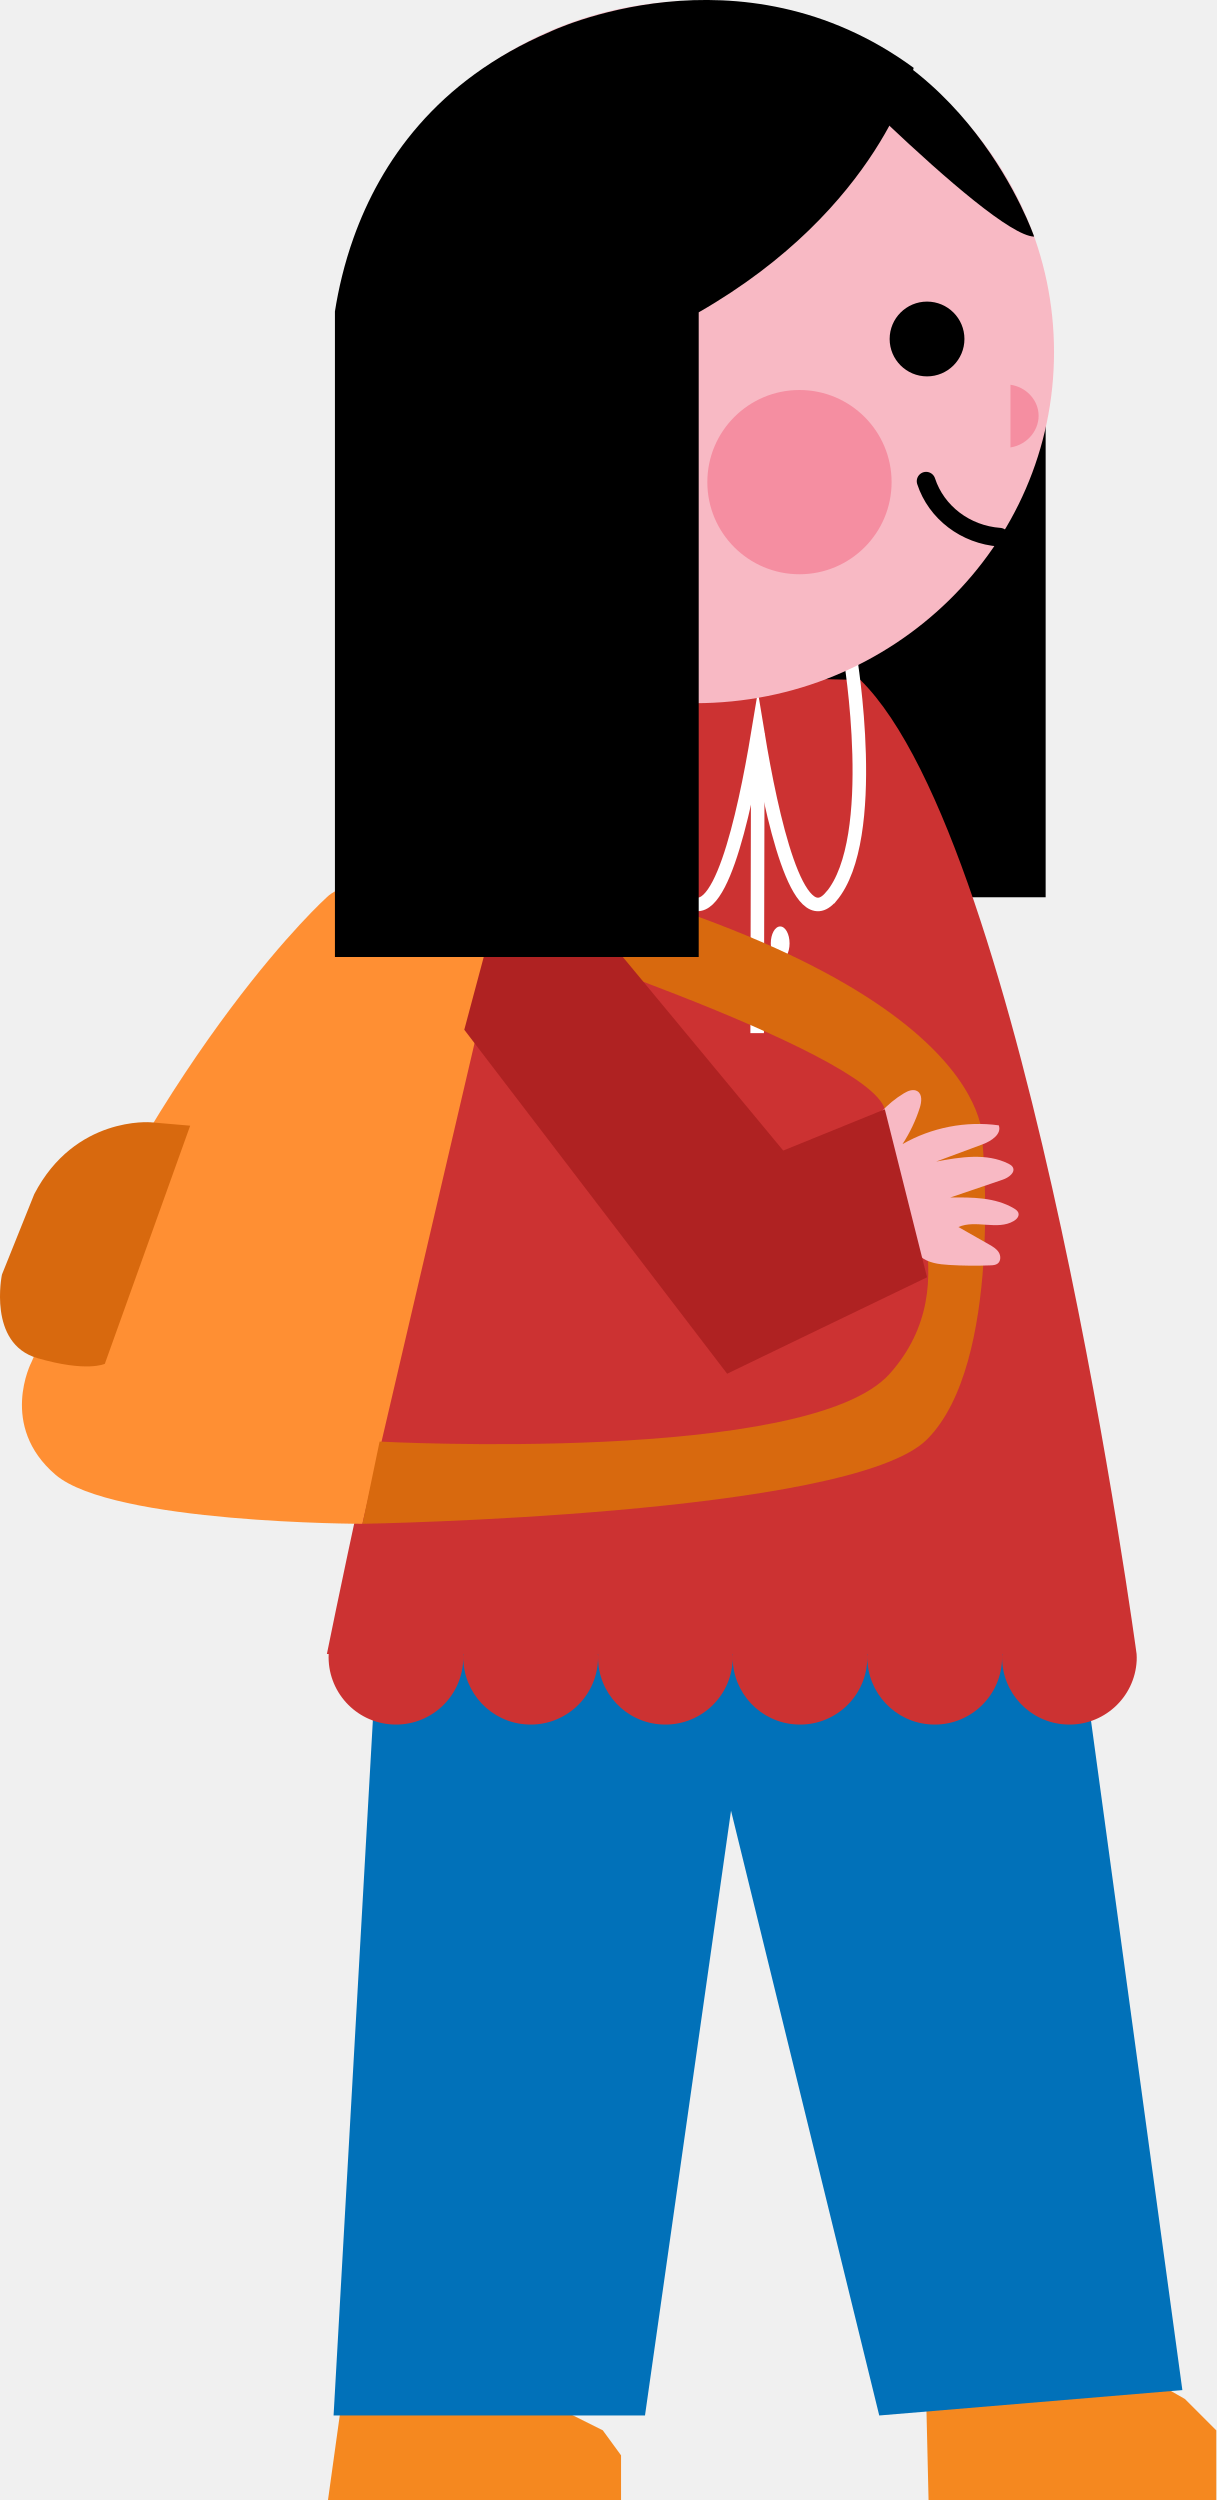
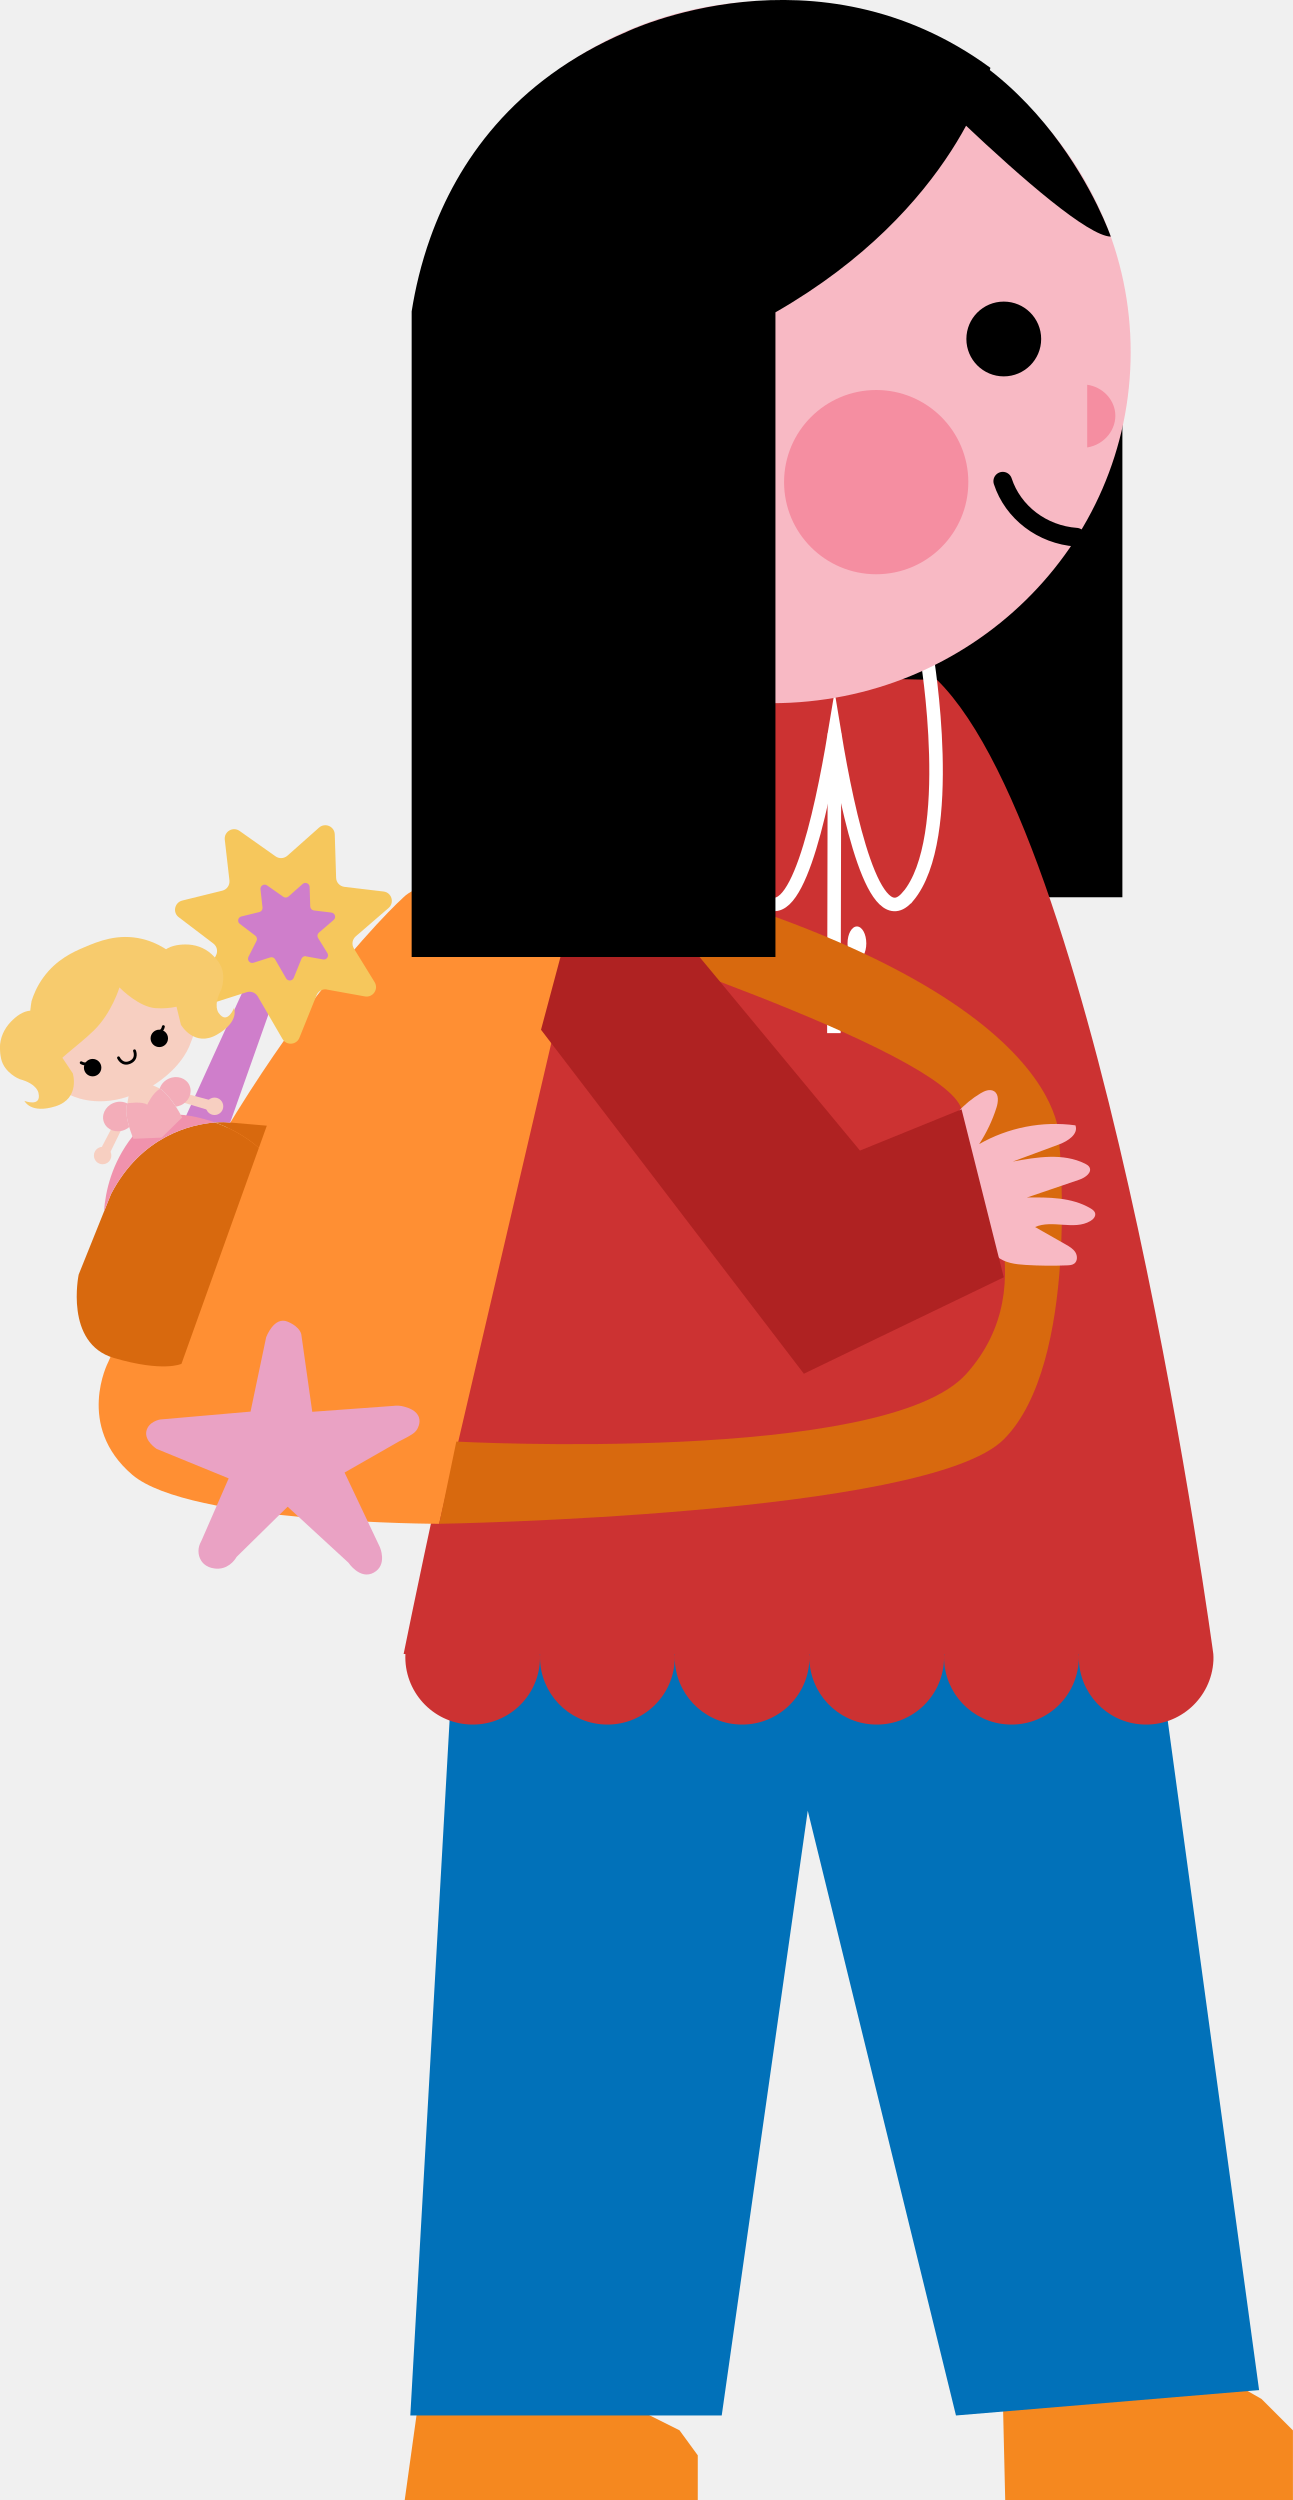
- <svg xmlns="http://www.w3.org/2000/svg" id="Calque_2" viewBox="0 0 143.76 295.51">
+ <svg xmlns="http://www.w3.org/2000/svg" id="Calque_2" viewBox="0 0 152.83 295.51">
  <defs>
    <style>
      .cls-1 {
-         stroke: #000;
-         stroke-linecap: round;
-         stroke-width: 2.21px;
+         stroke-width: .34px;
      }

      .cls-1, .cls-2 {
+         stroke: #000;
+         stroke-linecap: round;
+       }
+ 
+       .cls-1, .cls-2, .cls-3 {
        fill: none;
        stroke-miterlimit: 10;
      }

-       .cls-3 {
+       .cls-2 {
+         stroke-width: 2.21px;
+       }
+ 
+       .cls-4 {
+         fill: #f7cfc1;
+       }
+ 
+       .cls-5 {
+         fill: #f6c75c;
+       }
+ 
+       .cls-6 {
+         fill: #eaa2c4;
+       }
+ 
+       .cls-7 {
        fill: #f58ea1;
      }

-       .cls-4 {
+       .cls-8 {
        fill: #d8690e;
      }

-       .cls-5 {
+       .cls-9 {
+         fill: #cf7ecb;
+       }
+ 
+       .cls-10 {
        fill: #af2222;
      }

-       .cls-6 {
+       .cls-11 {
+         fill: #f7cb6d;
+       }
+ 
+       .cls-12 {
        fill: #fff;
      }

-       .cls-7 {
+       .cls-13 {
        fill: #f5881f;
      }

-       .cls-2 {
+       .cls-3 {
        stroke: #fff;
        stroke-width: 1.6px;
      }

-       .cls-8 {
+       .cls-14 {
        fill: #0171b9;
      }

-       .cls-9 {
+       .cls-15 {
        fill: #ff8f33;
      }

-       .cls-10 {
+       .cls-16 {
+         fill: #f3adb9;
+       }
+ 
+       .cls-17 {
+         fill: #f092ad;
+       }
+ 
+       .cls-18 {
        fill: #cc3232;
      }

-       .cls-11 {
+       .cls-19 {
        fill: #f8b9c4;
      }
    </style>
  </defs>
  <g id="fille">
-     <polyline points="123.6 39.53 123.6 106.06 41.59 106.06 41.59 41.74" />
-     <path class="cls-7" d="M65.69,284.49c1.85.93,3.71,1.85,5.56,2.78.72.99,1.44,1.97,2.16,2.96v5.28h-34.64s1.48-10.64,1.48-10.64c8.48-.13,16.96-.26,25.45-.38Z" />
-     <path class="cls-7" d="M133.57,279.86c2.16,1.24,4.33,2.47,6.49,3.71,1.24,1.24,2.47,2.47,3.71,3.71v8.24h-34.01c-.09-3.98-.19-7.97-.28-11.95,8.03-1.24,16.06-2.47,24.1-3.71Z" />
-     <path class="cls-8" d="M44.71,192.1h82.71c4.11,30.14,8.23,60.28,12.34,90.42-11.94,1-23.89,2-35.83,3l-17.52-71.49-10.17,71.49h-36.81l5.28-93.42Z" />
-     <path class="cls-10" d="M101.72,80.38c-12.5-.29-25-.58-37.5-.87-.7.88-20.83,92.45-25.58,116h.21c-.2,4.39,3.17,8.11,7.55,8.33,4.39.23,8.13-3.15,8.35-7.54.01-.14.01-.27.01-.41,0,4.22,3.31,7.74,7.56,7.95,4.39.23,8.13-3.15,8.36-7.54.01-.14.01-.26.01-.4,0,4.22,3.3,7.73,7.55,7.94,4.39.23,8.14-3.15,8.36-7.54,0-.14,0-.27,0-.41,0-.13,0-.26-.02-.38h.03c-.01.13-.01.25-.01.38,0,4.22,3.3,7.74,7.56,7.95,4.39.23,8.13-3.15,8.35-7.54.01-.14.01-.27.01-.41,0,4.22,3.31,7.74,7.56,7.95,4.39.23,8.13-3.15,8.36-7.54.01-.14.01-.26.01-.4,0,4.22,3.3,7.73,7.55,7.94,4.39.23,8.13-3.15,8.36-7.54.01-.27.01-.53-.01-.79,0,0-12.87-95.65-32.64-115.13ZM54.76,195.88c0-.12,0-.25-.02-.37h.03c-.01.13-.01.24-.01.37ZM70.69,195.89c0-.13,0-.26-.02-.38h.03c-.01.13-.01.25-.01.38ZM102.53,195.88c0-.12,0-.25-.02-.37h.03c-.01.13-.01.24-.01.37ZM118.47,195.51c-.01.13-.01.25-.01.38,0-.13,0-.26-.02-.38h.03Z" />
+     <polyline points="132.67 39.53 132.67 106.06 50.66 106.06 50.66 41.74" />
+     <path class="cls-13" d="M74.76,284.49c1.85.93,3.71,1.85,5.56,2.78.72.99,1.44,1.97,2.16,2.96v5.28h-34.64s1.48-10.64,1.48-10.64c8.48-.13,16.96-.26,25.45-.38Z" />
+     <path class="cls-13" d="M142.63,279.86c2.16,1.24,4.33,2.47,6.49,3.71,1.24,1.24,2.47,2.47,3.71,3.71v8.24h-34.01c-.09-3.98-.19-7.97-.28-11.95,8.03-1.24,16.06-2.47,24.1-3.71Z" />
+     <path class="cls-14" d="M53.78,192.1h82.71c4.11,30.14,8.23,60.28,12.34,90.42-11.94,1-23.89,2-35.83,3l-17.52-71.49-10.17,71.49h-36.81l5.28-93.42Z" />
+     <path class="cls-18" d="M110.79,80.38c-12.5-.29-25-.58-37.5-.87-.7.88-20.83,92.45-25.58,116h.21c-.2,4.39,3.17,8.11,7.55,8.33,4.39.23,8.13-3.15,8.35-7.54.01-.14.01-.27.01-.41,0,4.22,3.31,7.74,7.56,7.95,4.39.23,8.13-3.15,8.36-7.54.01-.14.01-.26.01-.4,0,4.22,3.3,7.73,7.55,7.94,4.39.23,8.14-3.15,8.36-7.54,0-.14,0-.27,0-.41,0-.13,0-.26-.02-.38h.03c-.01.13-.01.25-.01.38,0,4.22,3.3,7.74,7.56,7.95,4.39.23,8.13-3.15,8.35-7.54.01-.14.01-.27.01-.41,0,4.22,3.31,7.74,7.56,7.95,4.39.23,8.13-3.15,8.36-7.54.01-.14.01-.26.01-.4,0,4.22,3.3,7.73,7.55,7.94,4.39.23,8.13-3.15,8.36-7.54.01-.27.01-.53-.01-.79,0,0-12.87-95.65-32.64-115.13ZM63.83,195.88c0-.12,0-.25-.02-.37h.03c-.01.13-.01.24-.01.37ZM79.76,195.89c0-.13,0-.26-.02-.38h.03c-.01.13-.01.25-.01.38ZM111.6,195.88c0-.12,0-.25-.02-.37h.03c-.01.13-.01.24-.01.37ZM127.54,195.51c-.01.13-.01.25-.01.38,0-.13,0-.26-.02-.38h.03Z" />
    <g>
-       <path class="cls-2" d="M98.22,106c-3.91,4.65-7.02-9.49-8.64-19.32-1.63,9.84-4.74,23.96-8.64,19.31-5.84-6.93-2.24-28.48-2.24-28.48l11.02.46,10.76-.45s3.6,21.55-2.24,28.48Z" />
-       <line class="cls-2" x1="89.58" y1="86.68" x2="89.5" y2="122.12" />
-       <ellipse class="cls-6" cx="92.22" cy="111.51" rx="1.11" ry="2" />
-       <ellipse class="cls-6" cx="92.22" cy="119.51" rx="1.11" ry="2" />
+       <path class="cls-3" d="M107.29,106c-3.91,4.65-7.02-9.49-8.64-19.32-1.63,9.84-4.74,23.96-8.64,19.31-5.84-6.93-2.24-28.48-2.24-28.48l11.02.46,10.76-.45s3.6,21.55-2.24,28.48Z" />
+       <line class="cls-3" x1="98.64" y1="86.68" x2="98.57" y2="122.12" />
+       <ellipse class="cls-12" cx="101.29" cy="111.51" rx="1.11" ry="2" />
+       <ellipse class="cls-12" cx="101.29" cy="119.51" rx="1.11" ry="2" />
    </g>
-     <ellipse class="cls-11" cx="82.18" cy="41.62" rx="42.41" ry="41.5" />
-     <circle class="cls-3" cx="94.5" cy="56.99" r="10.89" />
-     <circle cx="109.58" cy="40.07" r="4.42" />
-     <path class="cls-3" d="M119.44,45.48c1.78.25,3.14,1.66,3.31,3.31.2,1.91-1.23,3.78-3.31,4.1" />
-     <path d="M91.39,1.26s25.5,26.56,30.85,26.71c0,0-8.05-23.57-30.85-26.71Z" />
-     <path class="cls-9" d="M61.19,101.47l-18.36,78.65s-29.52-.02-36.27-5.8c-6.74-5.78-2.85-13.29-2.85-13.29.01-.01.01-.03.02-.04,16.1-38.06,34.91-54.94,34.91-54.94.33-.33.79-.62,1.33-.88,1.31-1.76,2.35-3.04,3.05-3.7,6.1-5.78,18.17,0,18.17,0Z" />
-     <path class="cls-4" d="M57.52,109.51s45.07,14.61,47.07,21.61,10.15,20.52.58,31.26c-9.58,10.74-60.3,8.02-60.3,8.02l-2.02,9.72s57.72-.96,66.73-9.98c9.01-9.02,6.57-34.88,6.57-34.88,0,0,2.64-19.45-56.96-33.8l-1.67,8.04Z" />
-     <path class="cls-11" d="M102.18,134.4c1-2.13,2.65-3.96,4.67-5.17.48-.29,1.1-.54,1.58-.25.61.36.51,1.27.3,1.94-.48,1.52-1.18,2.98-2.05,4.32,3.41-1.96,7.48-2.76,11.38-2.22.38,1.03-.88,1.86-1.9,2.24-1.83.68-3.67,1.36-5.5,2.04,2.85-.53,5.94-1.04,8.54.25.2.1.4.22.51.41.36.63-.49,1.25-1.18,1.48-2.07.7-4.13,1.41-6.2,2.11,2.57-.03,5.29-.03,7.51,1.28.24.14.49.32.55.59.09.38-.24.73-.58.92-1.91,1.12-4.5-.2-6.52.7,1.21.69,2.43,1.38,3.64,2.07.42.24.86.5,1.12.91s.27,1.03-.11,1.33c-.24.19-.57.21-.87.22-1.63.07-3.27.05-4.89-.05-1.2-.07-2.48-.23-3.4-1.01-.67-.56-1.05-1.38-1.42-2.18-1.76-3.81-3.52-7.63-5.28-11.44" />
-     <path class="cls-5" d="M109.58,150.98l-14.48,6.98-9.15,4.42-13.81-18.07-17.26-22.59c2.11-7.87,4.21-15.73,6.31-23.6,10.46,12.63,20.92,25.25,31.39,37.88l12.01-4.88,4.99,19.86Z" />
-     <path d="M108,8.02s-3.91,16.56-25.41,28.9v76.2h-43V36.81c.42-2.67,1.11-5.63,2.2-8.69,3.17-8.88,9.74-18.6,23.19-24.35,0,0,22.43-10.85,43.02,4.25Z" />
-     <path class="cls-4" d="M17.83,132.66s-8.97-.77-13.78,8.49l-3.82,9.51s-1.71,8.15,4.17,9.87c5.88,1.71,7.99.68,7.99.68l10.09-28.15-4.65-.4Z" />
-     <path class="cls-1" d="M118.17,63.5c-4.04-.29-7.5-2.93-8.7-6.62" />
+     <ellipse class="cls-19" cx="91.24" cy="41.62" rx="42.41" ry="41.5" />
+     <circle class="cls-7" cx="103.57" cy="56.99" r="10.89" />
+     <circle cx="118.65" cy="40.07" r="4.42" />
+     <path class="cls-7" d="M128.51,45.48c1.78.25,3.14,1.66,3.31,3.31.2,1.91-1.23,3.78-3.31,4.1" />
+     <path d="M100.45,1.26s25.5,26.56,30.85,26.71c0,0-8.05-23.57-30.85-26.71Z" />
+     <path class="cls-15" d="M70.26,101.47l-18.36,78.65s-29.52-.02-36.27-5.8c-6.74-5.78-2.85-13.29-2.85-13.29.01-.01.01-.03.02-.04,16.1-38.06,34.91-54.94,34.91-54.94.33-.33.79-.62,1.33-.88,1.31-1.76,2.35-3.04,3.05-3.7,6.1-5.78,18.17,0,18.17,0Z" />
+     <path class="cls-8" d="M66.59,109.51s45.07,14.61,47.07,21.61,10.15,20.52.58,31.26c-9.58,10.74-60.3,8.02-60.3,8.02l-2.02,9.72s57.72-.96,66.73-9.98c9.01-9.02,6.57-34.88,6.57-34.88,0,0,2.64-19.45-56.96-33.8l-1.67,8.04Z" />
+     <path class="cls-19" d="M111.24,134.4c1-2.13,2.65-3.96,4.67-5.17.48-.29,1.1-.54,1.58-.25.61.36.51,1.27.3,1.94-.48,1.52-1.18,2.98-2.05,4.32,3.41-1.96,7.48-2.76,11.38-2.22.38,1.03-.88,1.86-1.9,2.24-1.83.68-3.67,1.36-5.5,2.04,2.85-.53,5.94-1.04,8.54.25.2.1.4.22.51.41.36.63-.49,1.25-1.18,1.48-2.07.7-4.13,1.41-6.2,2.11,2.57-.03,5.29-.03,7.51,1.28.24.14.49.32.55.59.09.38-.24.73-.58.92-1.91,1.12-4.5-.2-6.52.7,1.21.69,2.43,1.38,3.64,2.07.42.24.86.5,1.12.91s.27,1.03-.11,1.33c-.24.19-.57.21-.87.22-1.63.07-3.27.05-4.89-.05-1.2-.07-2.48-.23-3.4-1.01-.67-.56-1.05-1.38-1.42-2.18-1.76-3.81-3.52-7.63-5.28-11.44" />
+     <path class="cls-10" d="M118.65,150.98l-14.48,6.98-9.15,4.42-13.81-18.07-17.26-22.59c2.11-7.87,4.21-15.73,6.31-23.6,10.46,12.63,20.92,25.25,31.39,37.88l12.01-4.88,4.99,19.86Z" />
+     <path d="M117.07,8.02s-3.91,16.56-25.41,28.9v76.2h-43V36.81c.42-2.67,1.11-5.63,2.2-8.69,3.17-8.88,9.74-18.6,23.19-24.35,0,0,22.43-10.85,43.02,4.25Z" />
+     <path class="cls-8" d="M30.6,135.68l-3.04,8.47-6.11,17.06s-2.11,1.03-7.98-.69c-5.88-1.71-4.17-9.86-4.17-9.86l2.99-7.44.83-2.07c3.6-6.93,9.53-8.25,12.28-8.47,1.6.57,3.47,1.5,5.2,3Z" />
+     <path class="cls-8" d="M31.54,133.06l-.94,2.62c-1.73-1.5-3.6-2.43-5.2-3,.92-.07,1.49-.02,1.49-.02l4.65.4Z" />
+     <path class="cls-2" d="M127.23,63.5c-4.04-.29-7.5-2.93-8.7-6.62" />
+     <g>
+       <path class="cls-9" d="M32.9,116.59l-1.19,3.37h0s-4.51,12.75-4.51,12.75l-.55-.05s-2.41-.21-5.41.89l7.32-16.07,1.07-2.35c.41-.89,1.54-1.19,2.32-.6l.42.31c.54.41.75,1.11.53,1.75Z" />
+       <path class="cls-5" d="M38.64,116.97l4.49.81c.95.17,1.66-.86,1.15-1.69l-2.45-3.98c-.29-.47-.19-1.07.22-1.43l3.88-3.35c.73-.63.37-1.84-.6-1.95l-4.62-.55c-.55-.07-.97-.52-.98-1.08l-.16-5.12c-.03-.95-1.15-1.43-1.86-.8l-3.74,3.32c-.39.34-.96.38-1.39.08l-4.26-3.01c-.79-.56-1.86.08-1.75,1.04l.55,4.81c.06.56-.3,1.08-.84,1.21l-4.74,1.17c-.91.23-1.16,1.41-.41,1.97l4.09,3.11c.43.33.56.91.32,1.39l-2.13,4.2c-.45.88.39,1.87,1.34,1.57l4.41-1.41c.5-.16,1.04.05,1.31.5l2.92,5.03c.47.81,1.66.72,2-.14l2.03-5.03c.2-.49.71-.78,1.23-.68Z" />
+       <path class="cls-9" d="M36.18,113.05l2.01.36c.42.08.74-.39.51-.75l-1.1-1.78c-.13-.21-.09-.48.1-.64l1.74-1.5c.33-.28.16-.82-.27-.87l-2.06-.25c-.25-.03-.43-.23-.44-.48l-.07-2.29c-.01-.42-.51-.64-.83-.36l-1.67,1.48c-.17.15-.43.17-.62.03l-1.91-1.34c-.35-.25-.83.04-.78.46l.24,2.15c.03.25-.13.48-.38.54l-2.12.52c-.41.1-.52.63-.18.88l1.83,1.39c.19.15.25.41.14.62l-.95,1.88c-.2.4.18.84.6.7l1.97-.63c.22-.07.47.02.58.23l1.3,2.25c.21.36.74.32.9-.06l.91-2.25c.09-.22.32-.35.55-.31Z" />
+     </g>
+     <path class="cls-6" d="M29.61,166.88l1.85-8.81s.93-2.53,2.55-1.84,1.62,1.61,1.62,1.61l1.28,9.04,9.61-.7c.3-.04.8-.06,1.36.12.4.12,1.39.42,1.65,1.27.2.68-.18,1.3-.23,1.39-.28.45-.73.69-1.62,1.16-.19.1-.36.18-.46.23-2.16,1.24-4.33,2.47-6.49,3.71,1.39,2.94,2.78,5.87,4.17,8.81,0,0,.93,2.09-.7,3.01s-3.01-1.16-3.01-1.16l-7.19-6.62c-2.01,1.98-4.02,3.95-6.03,5.93-.05.09-.73,1.3-2.09,1.39-.2.01-1.44.07-2.09-.93-.44-.68-.44-1.58,0-2.32,1.08-2.47,2.16-4.94,3.24-7.42-2.84-1.16-5.67-2.32-8.51-3.48,0,0-1.46-.93-1.22-2.09s1.62-1.39,1.62-1.39l10.66-.93Z" />
+     <g>
+       <path class="cls-17" d="M25.4,132.68c-2.75.22-8.68,1.54-12.28,8.47l-.83,2.07c.17-2.41.92-5.76,3.37-8.88.02-.03.05-.06.07-.09l3.28.06,2.37-2.54h.01s1.73.09,4.01.91Z" />
+       <polygon class="cls-4" points="13.35 133.06 11.64 136.33 12.81 136.66 14.45 133.31 13.35 133.06" />
+       <polygon class="cls-4" points="21.9 129.25 25.47 130.21 24.92 131.3 21.34 130.23 21.9 129.25" />
+       <circle class="cls-4" cx="12.13" cy="136.59" r="1.03" />
+       <circle class="cls-4" cx="25.36" cy="130.77" r="1.03" />
+       <polygon class="cls-4" points="15.05 130.44 15.27 129.19 17.7 128.12 18.95 128.7 17.67 131.11 15.05 130.44" />
+       <path class="cls-16" d="M21.54,132.08l-2.43,2.39-3.34.14s-.26-.6-.5-1.39c-.27-.9-.5-2.05-.23-2.78,0,0,0-.02.01-.03,0,0,1.81-.26,2.35.17,0,0,.66-1.42,1.46-1.84.03-.02.05-.03.08-.04,0,0,.76.43,1.85,2.11.23.36.49.78.74,1.27Z" />
+       <path class="cls-16" d="M15.05,130.44c-.27.73-.04,1.88.23,2.78-.15.13-.33.25-.53.33-.96.42-2.04.06-2.43-.81s.08-1.92,1.04-2.34c.58-.25,1.2-.22,1.68.03Z" />
+       <path class="cls-16" d="M22.4,128.31c.38.87-.08,1.92-1.04,2.34-.19.08-.38.13-.57.16-1.09-1.68-1.85-2.11-1.85-2.11-.03.01-.05.02-.08.04.14-.53.54-1,1.11-1.25.96-.42,2.04-.06,2.43.81Z" />
+       <path class="cls-4" d="M8.28,129.42s2.83,1.58,6.91.18l2.75-1.21s3.54-1.96,4.65-5.26c0,0,1.05-2.47.66-4.32l-5.89-4.66-5.18-.14-4.89,5.37-2.41,3.26.52,3.75c.96,1.01,1.92,2.02,2.89,3.03Z" />
+       <path class="cls-11" d="M8.6,126.86s.93,2.97-2.04,3.91c-2.97.93-3.67-.64-3.67-.64,0,0,2.04.79,1.66-.92,0,0-.1-1.08-2.23-1.65,0,0-1.81-.71-2.19-2.42-.1-.47-.14-.91-.14-1.3,0-1.14.49-2.22,1.28-3.05.61-.64,1.45-1.3,2.38-1.33l4.95,7.41Z" />
+       <path class="cls-11" d="M6.07,126.65s-3.37-2.53-2.34-8.31c.22-.72.63-1.75,1.4-2.81,1.55-2.14,3.58-3.03,4.83-3.56,1.6-.68,3.99-1.69,6.91-.97.7.17,2.73.77,4.42,2.63.51.56,1.69,2.2,2.12,4.49.04.22.05.45.02.67l-.03.24c-.41-.11-1.02-.23-1.76-.16-.53.04-.78.15-1.4.24,0,0-.89.13-1.85.06-1.9-.13-3.99-2.16-4.27-2.45,0,0-.92,3.04-3.03,5.09s-4.49,3.48-5.02,4.84Z" />
+       <path class="cls-11" d="M21.4,121.15s1.56,2.7,4.26,1.14,2-3.14,2-3.14c0,0-.79,2.04-1.8.6,0,0-.73-.81.29-2.76,0,0,.71-1.81-.3-3.25-.27-.39-.58-.72-.87-.98-.85-.77-1.97-1.14-3.11-1.12-.89.01-1.94.19-2.59.85l2.11,8.66Z" />
+       <g>
+         <circle cx="18.83" cy="122.74" r="1.03" />
+         <path class="cls-1" d="M18.91,121.95s.3-.13.4-.6" />
+       </g>
+       <path class="cls-1" d="M14.01,125.04s.42.95,1.36.53.53-1.36.53-1.36" />
+       <g>
+         <circle cx="10.95" cy="126.2" r="1.03" />
+         <path class="cls-1" d="M10.31,125.73s-.29.13-.71-.11" />
+       </g>
+     </g>
  </g>
</svg>
